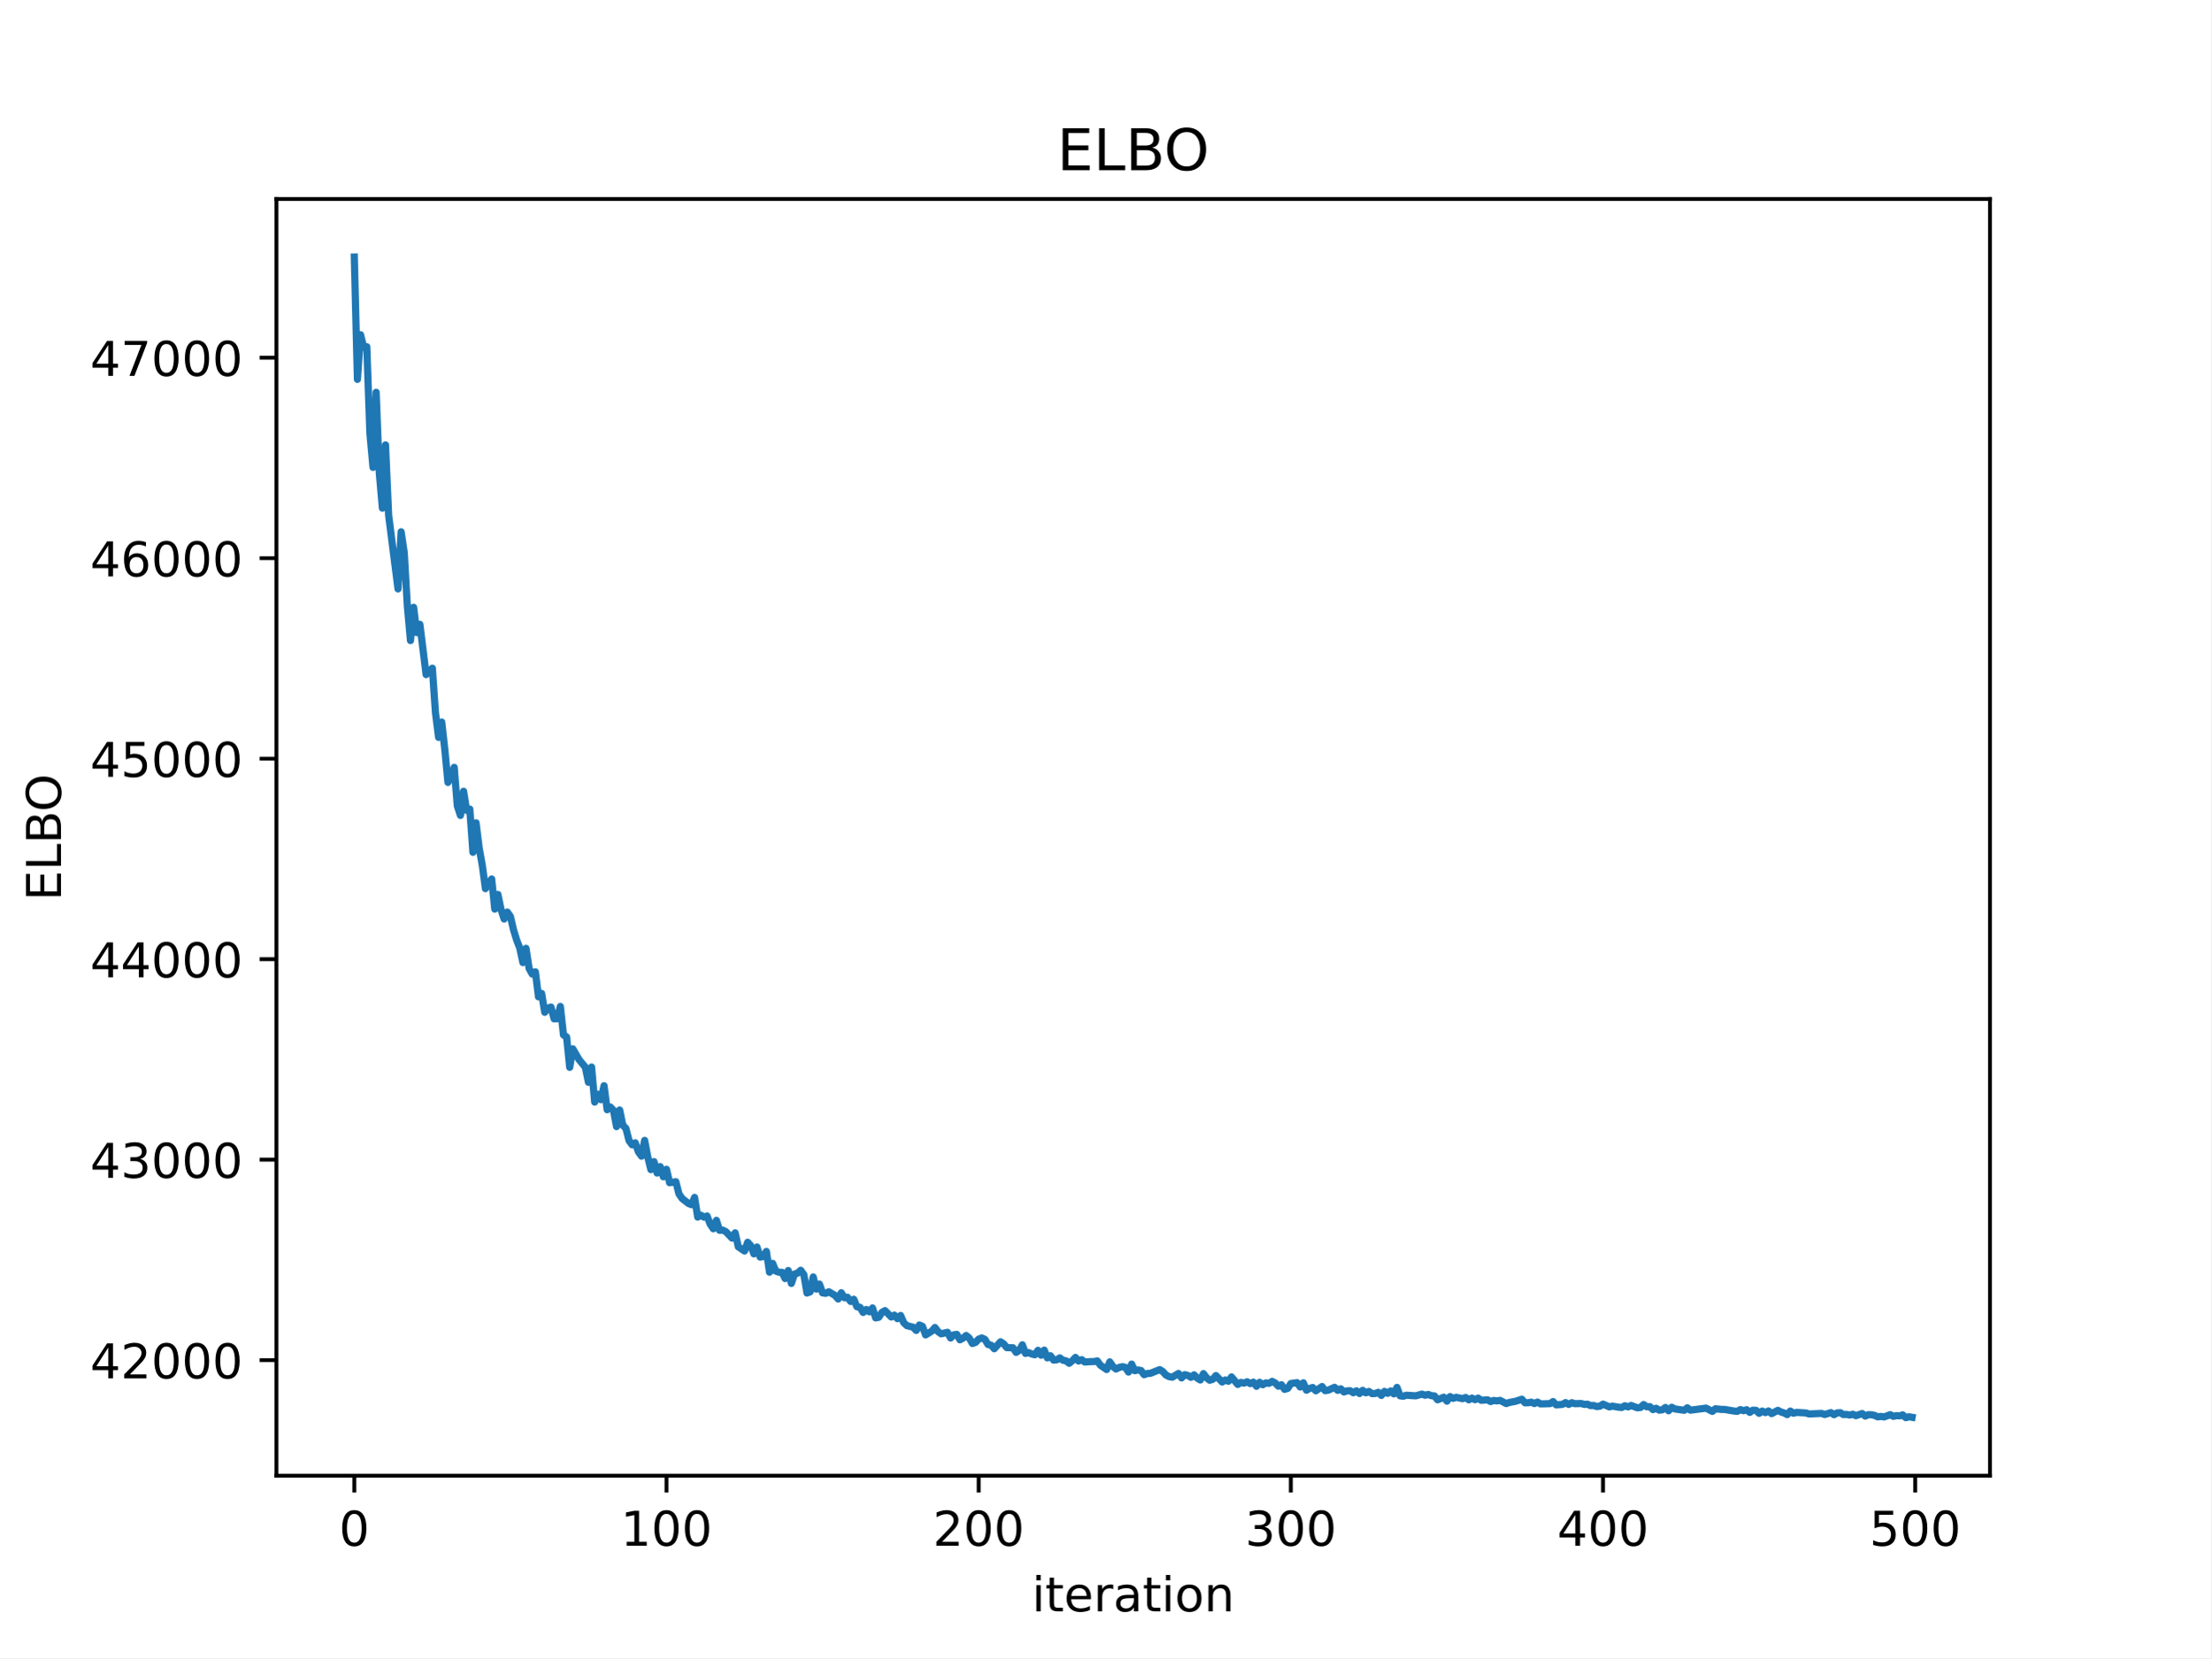
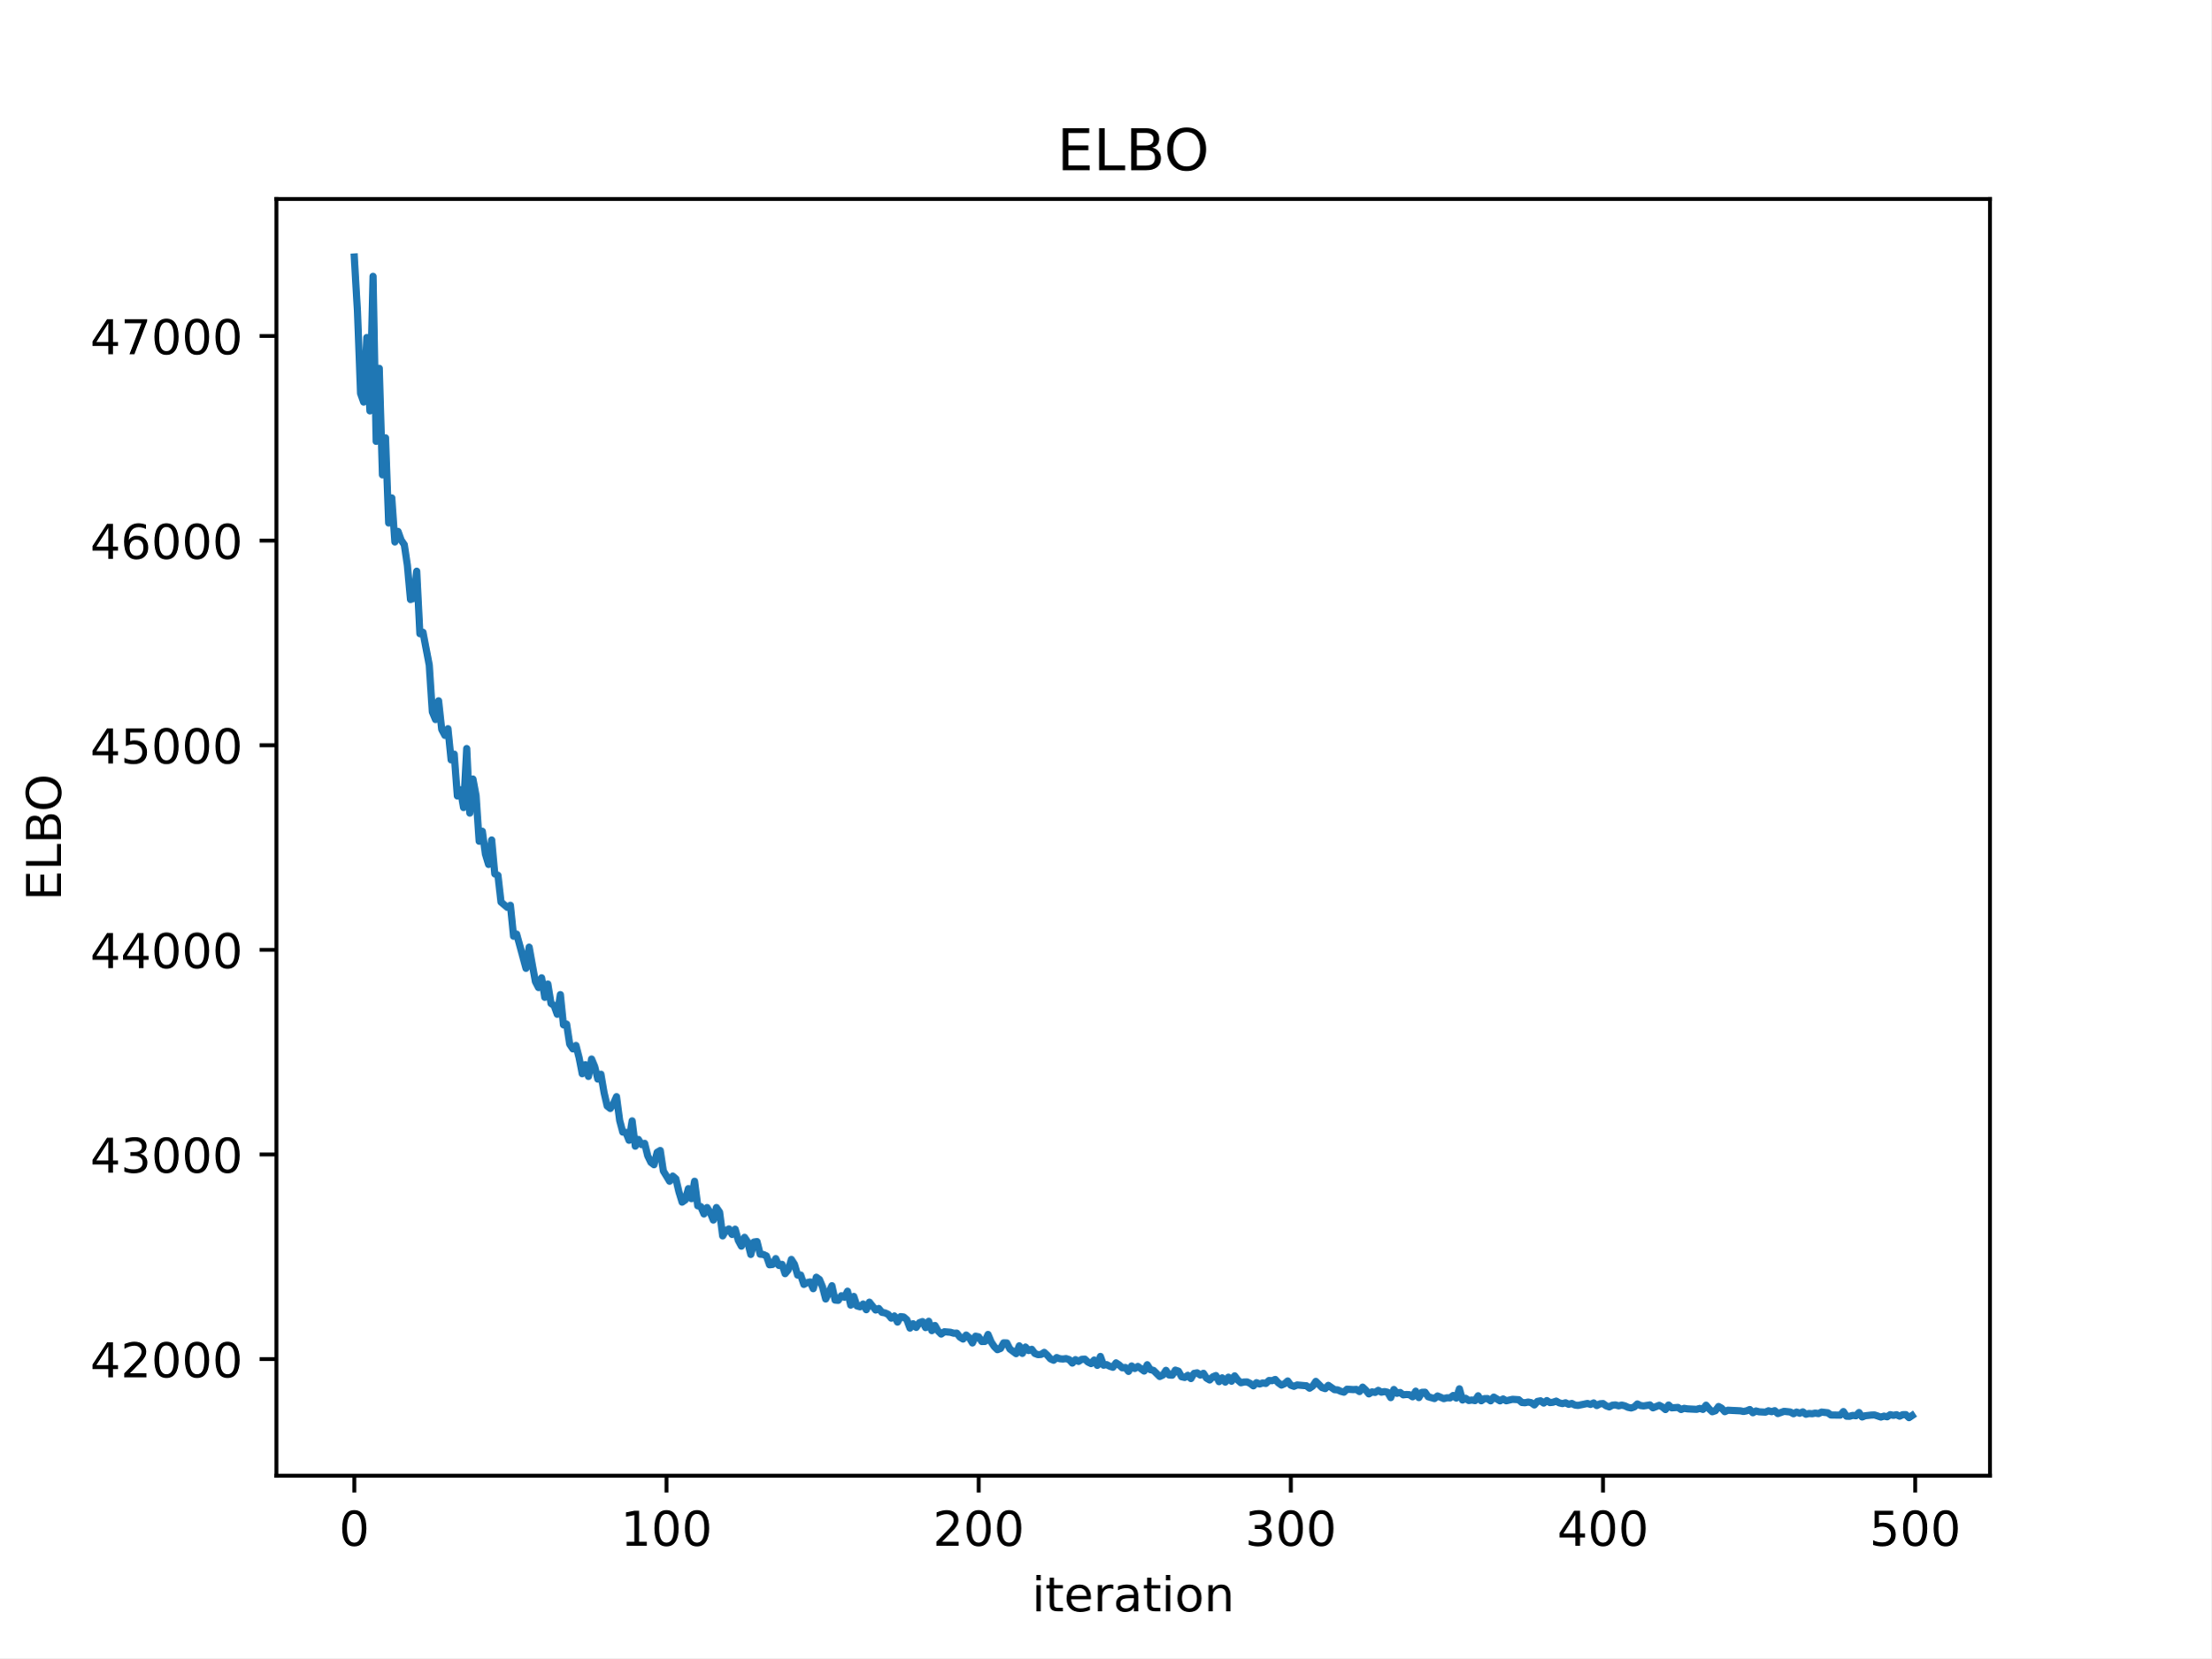
<svg xmlns="http://www.w3.org/2000/svg" xmlns:xlink="http://www.w3.org/1999/xlink" width="460.8pt" height="345.6pt" viewBox="0 0 460.8 345.6" version="1.1">
  <defs>
    <style type="text/css">*{stroke-linejoin: round; stroke-linecap: butt}</style>
  </defs>
  <g id="figure_1">
    <g id="patch_1">
      <path d="M 0 345.6  L 460.8 345.6  L 460.8 0  L 0 0  z " style="fill: #ffffff" />
    </g>
    <g id="axes_1">
      <g id="patch_2">
        <path d="M 57.6 307.584  L 414.72 307.584  L 414.72 41.472  L 57.6 41.472  z " style="fill: #ffffff" />
      </g>
      <g id="matplotlib.axis_1">
        <g id="xtick_1">
          <g id="line2d_1">
            <defs>
-               <path id="ma22e9d3c57" d="M 0 0  L 0 3.5  " style="stroke: #000000; stroke-width: 0.8" />
-             </defs>
-             <g>
-               <use xlink:href="#ma22e9d3c57" x="73.833" y="307.584" style="stroke: #000000; stroke-width: 0.8" />
+               <path id="m1ad559bc24" d="M 0 0  L 0 3.5  " style="stroke: #000000; stroke-width: 0.8" />
+             </defs>
+             <g>
+               <use xlink:href="#m1ad559bc24" x="73.833" y="307.584" style="stroke: #000000; stroke-width: 0.8" />
            </g>
          </g>
          <g id="text_1">
            <g transform="translate(70.65148 322.1824) scale(0.1 -0.1)">
              <defs>
                <path id="DejaVuSans-30" d="M 2034 4250  Q 1547 4250 1301 3770  Q 1056 3291 1056 2328  Q 1056 1369 1301 889  Q 1547 409 2034 409  Q 2525 409 2770 889  Q 3016 1369 3016 2328  Q 3016 3291 2770 3770  Q 2525 4250 2034 4250  z M 2034 4750  Q 2819 4750 3233 4129  Q 3647 3509 3647 2328  Q 3647 1150 3233 529  Q 2819 -91 2034 -91  Q 1250 -91 836 529  Q 422 1150 422 2328  Q 422 3509 836 4129  Q 1250 4750 2034 4750  z " transform="scale(0.015625)" />
              </defs>
              <use xlink:href="#DejaVuSans-30" />
            </g>
          </g>
        </g>
        <g id="xtick_2">
          <g id="line2d_2">
            <g>
-               <use xlink:href="#ma22e9d3c57" x="138.894" y="307.584" style="stroke: #000000; stroke-width: 0.8" />
+               <use xlink:href="#m1ad559bc24" x="138.894" y="307.584" style="stroke: #000000; stroke-width: 0.8" />
            </g>
          </g>
          <g id="text_2">
            <g transform="translate(129.35 322.1824) scale(0.1 -0.1)">
              <defs>
                <path id="DejaVuSans-31" d="M 794 531  L 1825 531  L 1825 4091  L 703 3866  L 703 4441  L 1819 4666  L 2450 4666  L 2450 531  L 3481 531  L 3481 0  L 794 0  L 794 531  z " transform="scale(0.015625)" />
              </defs>
              <use xlink:href="#DejaVuSans-31" />
              <use xlink:href="#DejaVuSans-30" transform="translate(63.62305 0)" />
              <use xlink:href="#DejaVuSans-30" transform="translate(127.2461 0)" />
            </g>
          </g>
        </g>
        <g id="xtick_3">
          <g id="line2d_3">
            <g>
-               <use xlink:href="#ma22e9d3c57" x="203.955" y="307.584" style="stroke: #000000; stroke-width: 0.8" />
+               <use xlink:href="#m1ad559bc24" x="203.955" y="307.584" style="stroke: #000000; stroke-width: 0.8" />
            </g>
          </g>
          <g id="text_3">
            <g transform="translate(194.411 322.1824) scale(0.1 -0.1)">
              <defs>
                <path id="DejaVuSans-32" d="M 1228 531  L 3431 531  L 3431 0  L 469 0  L 469 531  Q 828 903 1448 1529  Q 2069 2156 2228 2338  Q 2531 2678 2651 2914  Q 2772 3150 2772 3378  Q 2772 3750 2511 3984  Q 2250 4219 1831 4219  Q 1534 4219 1204 4116  Q 875 4013 500 3803  L 500 4441  Q 881 4594 1212 4672  Q 1544 4750 1819 4750  Q 2544 4750 2975 4387  Q 3406 4025 3406 3419  Q 3406 3131 3298 2873  Q 3191 2616 2906 2266  Q 2828 2175 2409 1742  Q 1991 1309 1228 531  z " transform="scale(0.015625)" />
              </defs>
              <use xlink:href="#DejaVuSans-32" />
              <use xlink:href="#DejaVuSans-30" transform="translate(63.62305 0)" />
              <use xlink:href="#DejaVuSans-30" transform="translate(127.2461 0)" />
            </g>
          </g>
        </g>
        <g id="xtick_4">
          <g id="line2d_4">
            <g>
-               <use xlink:href="#ma22e9d3c57" x="269.016" y="307.584" style="stroke: #000000; stroke-width: 0.8" />
+               <use xlink:href="#m1ad559bc24" x="269.016" y="307.584" style="stroke: #000000; stroke-width: 0.8" />
            </g>
          </g>
          <g id="text_4">
            <g transform="translate(259.4721 322.1824) scale(0.1 -0.1)">
              <defs>
                <path id="DejaVuSans-33" d="M 2597 2516  Q 3050 2419 3304 2112  Q 3559 1806 3559 1356  Q 3559 666 3084 287  Q 2609 -91 1734 -91  Q 1441 -91 1130 -33  Q 819 25 488 141  L 488 750  Q 750 597 1062 519  Q 1375 441 1716 441  Q 2309 441 2620 675  Q 2931 909 2931 1356  Q 2931 1769 2642 2001  Q 2353 2234 1838 2234  L 1294 2234  L 1294 2753  L 1863 2753  Q 2328 2753 2575 2939  Q 2822 3125 2822 3475  Q 2822 3834 2567 4026  Q 2313 4219 1838 4219  Q 1578 4219 1281 4162  Q 984 4106 628 3988  L 628 4550  Q 988 4650 1302 4700  Q 1616 4750 1894 4750  Q 2613 4750 3031 4423  Q 3450 4097 3450 3541  Q 3450 3153 3228 2886  Q 3006 2619 2597 2516  z " transform="scale(0.015625)" />
              </defs>
              <use xlink:href="#DejaVuSans-33" />
              <use xlink:href="#DejaVuSans-30" transform="translate(63.62305 0)" />
              <use xlink:href="#DejaVuSans-30" transform="translate(127.2461 0)" />
            </g>
          </g>
        </g>
        <g id="xtick_5">
          <g id="line2d_5">
            <g>
-               <use xlink:href="#ma22e9d3c57" x="334.077" y="307.584" style="stroke: #000000; stroke-width: 0.8" />
+               <use xlink:href="#m1ad559bc24" x="334.077" y="307.584" style="stroke: #000000; stroke-width: 0.8" />
            </g>
          </g>
          <g id="text_5">
            <g transform="translate(324.5331 322.1824) scale(0.1 -0.1)">
              <defs>
                <path id="DejaVuSans-34" d="M 2419 4116  L 825 1625  L 2419 1625  L 2419 4116  z M 2253 4666  L 3047 4666  L 3047 1625  L 3713 1625  L 3713 1100  L 3047 1100  L 3047 0  L 2419 0  L 2419 1100  L 313 1100  L 313 1709  L 2253 4666  z " transform="scale(0.015625)" />
              </defs>
              <use xlink:href="#DejaVuSans-34" />
              <use xlink:href="#DejaVuSans-30" transform="translate(63.62305 0)" />
              <use xlink:href="#DejaVuSans-30" transform="translate(127.2461 0)" />
            </g>
          </g>
        </g>
        <g id="xtick_6">
          <g id="line2d_6">
            <g>
-               <use xlink:href="#ma22e9d3c57" x="399.138" y="307.584" style="stroke: #000000; stroke-width: 0.8" />
+               <use xlink:href="#m1ad559bc24" x="399.138" y="307.584" style="stroke: #000000; stroke-width: 0.8" />
            </g>
          </g>
          <g id="text_6">
            <g transform="translate(389.5941 322.1824) scale(0.1 -0.1)">
              <defs>
                <path id="DejaVuSans-35" d="M 691 4666  L 3169 4666  L 3169 4134  L 1269 4134  L 1269 2991  Q 1406 3038 1543 3061  Q 1681 3084 1819 3084  Q 2600 3084 3056 2656  Q 3513 2228 3513 1497  Q 3513 744 3044 326  Q 2575 -91 1722 -91  Q 1428 -91 1123 -41  Q 819 9 494 109  L 494 744  Q 775 591 1075 516  Q 1375 441 1709 441  Q 2250 441 2565 725  Q 2881 1009 2881 1497  Q 2881 1984 2565 2268  Q 2250 2553 1709 2553  Q 1456 2553 1204 2497  Q 953 2441 691 2322  L 691 4666  z " transform="scale(0.015625)" />
              </defs>
              <use xlink:href="#DejaVuSans-35" />
              <use xlink:href="#DejaVuSans-30" transform="translate(63.62305 0)" />
              <use xlink:href="#DejaVuSans-30" transform="translate(127.2461 0)" />
            </g>
          </g>
        </g>
        <g id="text_7">
          <g transform="translate(215.0373 335.8606) scale(0.1 -0.1)">
            <defs>
              <path id="DejaVuSans-69" d="M 603 3500  L 1178 3500  L 1178 0  L 603 0  L 603 3500  z M 603 4863  L 1178 4863  L 1178 4134  L 603 4134  L 603 4863  z " transform="scale(0.015625)" />
              <path id="DejaVuSans-74" d="M 1172 4494  L 1172 3500  L 2356 3500  L 2356 3053  L 1172 3053  L 1172 1153  Q 1172 725 1289 603  Q 1406 481 1766 481  L 2356 481  L 2356 0  L 1766 0  Q 1100 0 847 248  Q 594 497 594 1153  L 594 3053  L 172 3053  L 172 3500  L 594 3500  L 594 4494  L 1172 4494  z " transform="scale(0.015625)" />
              <path id="DejaVuSans-65" d="M 3597 1894  L 3597 1613  L 953 1613  Q 991 1019 1311 708  Q 1631 397 2203 397  Q 2534 397 2845 478  Q 3156 559 3463 722  L 3463 178  Q 3153 47 2828 -22  Q 2503 -91 2169 -91  Q 1331 -91 842 396  Q 353 884 353 1716  Q 353 2575 817 3079  Q 1281 3584 2069 3584  Q 2775 3584 3186 3129  Q 3597 2675 3597 1894  z M 3022 2063  Q 3016 2534 2758 2815  Q 2500 3097 2075 3097  Q 1594 3097 1305 2825  Q 1016 2553 972 2059  L 3022 2063  z " transform="scale(0.015625)" />
              <path id="DejaVuSans-72" d="M 2631 2963  Q 2534 3019 2420 3045  Q 2306 3072 2169 3072  Q 1681 3072 1420 2755  Q 1159 2438 1159 1844  L 1159 0  L 581 0  L 581 3500  L 1159 3500  L 1159 2956  Q 1341 3275 1631 3429  Q 1922 3584 2338 3584  Q 2397 3584 2469 3576  Q 2541 3569 2628 3553  L 2631 2963  z " transform="scale(0.015625)" />
              <path id="DejaVuSans-61" d="M 2194 1759  Q 1497 1759 1228 1600  Q 959 1441 959 1056  Q 959 750 1161 570  Q 1363 391 1709 391  Q 2188 391 2477 730  Q 2766 1069 2766 1631  L 2766 1759  L 2194 1759  z M 3341 1997  L 3341 0  L 2766 0  L 2766 531  Q 2569 213 2275 61  Q 1981 -91 1556 -91  Q 1019 -91 701 211  Q 384 513 384 1019  Q 384 1609 779 1909  Q 1175 2209 1959 2209  L 2766 2209  L 2766 2266  Q 2766 2663 2505 2880  Q 2244 3097 1772 3097  Q 1472 3097 1187 3025  Q 903 2953 641 2809  L 641 3341  Q 956 3463 1253 3523  Q 1550 3584 1831 3584  Q 2591 3584 2966 3190  Q 3341 2797 3341 1997  z " transform="scale(0.015625)" />
              <path id="DejaVuSans-6f" d="M 1959 3097  Q 1497 3097 1228 2736  Q 959 2375 959 1747  Q 959 1119 1226 758  Q 1494 397 1959 397  Q 2419 397 2687 759  Q 2956 1122 2956 1747  Q 2956 2369 2687 2733  Q 2419 3097 1959 3097  z M 1959 3584  Q 2709 3584 3137 3096  Q 3566 2609 3566 1747  Q 3566 888 3137 398  Q 2709 -91 1959 -91  Q 1206 -91 779 398  Q 353 888 353 1747  Q 353 2609 779 3096  Q 1206 3584 1959 3584  z " transform="scale(0.015625)" />
              <path id="DejaVuSans-6e" d="M 3513 2113  L 3513 0  L 2938 0  L 2938 2094  Q 2938 2591 2744 2837  Q 2550 3084 2163 3084  Q 1697 3084 1428 2787  Q 1159 2491 1159 1978  L 1159 0  L 581 0  L 581 3500  L 1159 3500  L 1159 2956  Q 1366 3272 1645 3428  Q 1925 3584 2291 3584  Q 2894 3584 3203 3211  Q 3513 2838 3513 2113  z " transform="scale(0.015625)" />
            </defs>
            <use xlink:href="#DejaVuSans-69" />
            <use xlink:href="#DejaVuSans-74" transform="translate(27.7832 0)" />
            <use xlink:href="#DejaVuSans-65" transform="translate(66.99219 0)" />
            <use xlink:href="#DejaVuSans-72" transform="translate(128.5156 0)" />
            <use xlink:href="#DejaVuSans-61" transform="translate(169.6289 0)" />
            <use xlink:href="#DejaVuSans-74" transform="translate(230.9082 0)" />
            <use xlink:href="#DejaVuSans-69" transform="translate(270.1172 0)" />
            <use xlink:href="#DejaVuSans-6f" transform="translate(297.9004 0)" />
            <use xlink:href="#DejaVuSans-6e" transform="translate(359.082 0)" />
          </g>
        </g>
      </g>
      <g id="matplotlib.axis_2">
        <g id="ytick_1">
          <g id="line2d_7">
            <defs>
-               <path id="m300cd3fe63" d="M 0 0  L -3.5 0  " style="stroke: #000000; stroke-width: 0.8" />
-             </defs>
-             <g>
-               <use xlink:href="#m300cd3fe63" x="57.6" y="283.499" style="stroke: #000000; stroke-width: 0.8" />
+               <path id="m6f35ad28b9" d="M 0 0  L -3.5 0  " style="stroke: #000000; stroke-width: 0.8" />
+             </defs>
+             <g>
+               <use xlink:href="#m6f35ad28b9" x="57.6" y="283.283" style="stroke: #000000; stroke-width: 0.8" />
            </g>
          </g>
          <g id="text_8">
-             <g transform="translate(18.7875 287.298) scale(0.1 -0.1)">
+             <g transform="translate(18.7875 287.0823) scale(0.1 -0.1)">
              <use xlink:href="#DejaVuSans-34" />
              <use xlink:href="#DejaVuSans-32" transform="translate(63.62305 0)" />
              <use xlink:href="#DejaVuSans-30" transform="translate(127.2461 0)" />
              <use xlink:href="#DejaVuSans-30" transform="translate(190.8691 0)" />
              <use xlink:href="#DejaVuSans-30" transform="translate(254.4922 0)" />
            </g>
          </g>
        </g>
        <g id="ytick_2">
          <g id="line2d_8">
            <g>
-               <use xlink:href="#m300cd3fe63" x="57.6" y="241.707" style="stroke: #000000; stroke-width: 0.8" />
+               <use xlink:href="#m6f35ad28b9" x="57.6" y="240.631" style="stroke: #000000; stroke-width: 0.8" />
            </g>
          </g>
          <g id="text_9">
-             <g transform="translate(18.7875 245.5066) scale(0.1 -0.1)">
+             <g transform="translate(18.7875 244.4305) scale(0.1 -0.1)">
              <use xlink:href="#DejaVuSans-34" />
              <use xlink:href="#DejaVuSans-33" transform="translate(63.62305 0)" />
              <use xlink:href="#DejaVuSans-30" transform="translate(127.2461 0)" />
              <use xlink:href="#DejaVuSans-30" transform="translate(190.8691 0)" />
              <use xlink:href="#DejaVuSans-30" transform="translate(254.4922 0)" />
            </g>
          </g>
        </g>
        <g id="ytick_3">
          <g id="line2d_9">
            <g>
-               <use xlink:href="#m300cd3fe63" x="57.6" y="199.916" style="stroke: #000000; stroke-width: 0.8" />
+               <use xlink:href="#m6f35ad28b9" x="57.6" y="197.979" style="stroke: #000000; stroke-width: 0.8" />
            </g>
          </g>
          <g id="text_10">
-             <g transform="translate(18.7875 203.7152) scale(0.1 -0.1)">
+             <g transform="translate(18.7875 201.7787) scale(0.1 -0.1)">
              <use xlink:href="#DejaVuSans-34" />
              <use xlink:href="#DejaVuSans-34" transform="translate(63.62305 0)" />
              <use xlink:href="#DejaVuSans-30" transform="translate(127.2461 0)" />
              <use xlink:href="#DejaVuSans-30" transform="translate(190.8691 0)" />
              <use xlink:href="#DejaVuSans-30" transform="translate(254.4922 0)" />
            </g>
          </g>
        </g>
        <g id="ytick_4">
          <g id="line2d_10">
            <g>
-               <use xlink:href="#m300cd3fe63" x="57.6" y="158.125" style="stroke: #000000; stroke-width: 0.8" />
+               <use xlink:href="#m6f35ad28b9" x="57.6" y="155.328" style="stroke: #000000; stroke-width: 0.8" />
            </g>
          </g>
          <g id="text_11">
-             <g transform="translate(18.7875 161.9238) scale(0.1 -0.1)">
+             <g transform="translate(18.7875 159.1269) scale(0.1 -0.1)">
              <use xlink:href="#DejaVuSans-34" />
              <use xlink:href="#DejaVuSans-35" transform="translate(63.62305 0)" />
              <use xlink:href="#DejaVuSans-30" transform="translate(127.2461 0)" />
              <use xlink:href="#DejaVuSans-30" transform="translate(190.8691 0)" />
              <use xlink:href="#DejaVuSans-30" transform="translate(254.4922 0)" />
            </g>
          </g>
        </g>
        <g id="ytick_5">
          <g id="line2d_11">
            <g>
-               <use xlink:href="#m300cd3fe63" x="57.6" y="116.333" style="stroke: #000000; stroke-width: 0.8" />
+               <use xlink:href="#m6f35ad28b9" x="57.6" y="112.676" style="stroke: #000000; stroke-width: 0.8" />
            </g>
          </g>
          <g id="text_12">
-             <g transform="translate(18.7875 120.1324) scale(0.1 -0.1)">
+             <g transform="translate(18.7875 116.4751) scale(0.1 -0.1)">
              <defs>
                <path id="DejaVuSans-36" d="M 2113 2584  Q 1688 2584 1439 2293  Q 1191 2003 1191 1497  Q 1191 994 1439 701  Q 1688 409 2113 409  Q 2538 409 2786 701  Q 3034 994 3034 1497  Q 3034 2003 2786 2293  Q 2538 2584 2113 2584  z M 3366 4563  L 3366 3988  Q 3128 4100 2886 4159  Q 2644 4219 2406 4219  Q 1781 4219 1451 3797  Q 1122 3375 1075 2522  Q 1259 2794 1537 2939  Q 1816 3084 2150 3084  Q 2853 3084 3261 2657  Q 3669 2231 3669 1497  Q 3669 778 3244 343  Q 2819 -91 2113 -91  Q 1303 -91 875 529  Q 447 1150 447 2328  Q 447 3434 972 4092  Q 1497 4750 2381 4750  Q 2619 4750 2861 4703  Q 3103 4656 3366 4563  z " transform="scale(0.015625)" />
              </defs>
              <use xlink:href="#DejaVuSans-34" />
              <use xlink:href="#DejaVuSans-36" transform="translate(63.62305 0)" />
              <use xlink:href="#DejaVuSans-30" transform="translate(127.2461 0)" />
              <use xlink:href="#DejaVuSans-30" transform="translate(190.8691 0)" />
              <use xlink:href="#DejaVuSans-30" transform="translate(254.4922 0)" />
            </g>
          </g>
        </g>
        <g id="ytick_6">
          <g id="line2d_12">
            <g>
-               <use xlink:href="#m300cd3fe63" x="57.6" y="74.542" style="stroke: #000000; stroke-width: 0.8" />
+               <use xlink:href="#m6f35ad28b9" x="57.6" y="70.024" style="stroke: #000000; stroke-width: 0.8" />
            </g>
          </g>
          <g id="text_13">
-             <g transform="translate(18.7875 78.34095) scale(0.1 -0.1)">
+             <g transform="translate(18.7875 73.82331) scale(0.1 -0.1)">
              <defs>
                <path id="DejaVuSans-37" d="M 525 4666  L 3525 4666  L 3525 4397  L 1831 0  L 1172 0  L 2766 4134  L 525 4134  L 525 4666  z " transform="scale(0.015625)" />
              </defs>
              <use xlink:href="#DejaVuSans-34" />
              <use xlink:href="#DejaVuSans-37" transform="translate(63.62305 0)" />
              <use xlink:href="#DejaVuSans-30" transform="translate(127.2461 0)" />
              <use xlink:href="#DejaVuSans-30" transform="translate(190.8691 0)" />
              <use xlink:href="#DejaVuSans-30" transform="translate(254.4922 0)" />
            </g>
          </g>
        </g>
        <g id="text_14">
          <g transform="translate(12.70781 187.7522) rotate(-90) scale(0.1 -0.1)">
            <defs>
              <path id="DejaVuSans-45" d="M 628 4666  L 3578 4666  L 3578 4134  L 1259 4134  L 1259 2753  L 3481 2753  L 3481 2222  L 1259 2222  L 1259 531  L 3634 531  L 3634 0  L 628 0  L 628 4666  z " transform="scale(0.015625)" />
              <path id="DejaVuSans-4c" d="M 628 4666  L 1259 4666  L 1259 531  L 3531 531  L 3531 0  L 628 0  L 628 4666  z " transform="scale(0.015625)" />
              <path id="DejaVuSans-42" d="M 1259 2228  L 1259 519  L 2272 519  Q 2781 519 3026 730  Q 3272 941 3272 1375  Q 3272 1813 3026 2020  Q 2781 2228 2272 2228  L 1259 2228  z M 1259 4147  L 1259 2741  L 2194 2741  Q 2656 2741 2882 2914  Q 3109 3088 3109 3444  Q 3109 3797 2882 3972  Q 2656 4147 2194 4147  L 1259 4147  z M 628 4666  L 2241 4666  Q 2963 4666 3353 4366  Q 3744 4066 3744 3513  Q 3744 3084 3544 2831  Q 3344 2578 2956 2516  Q 3422 2416 3680 2098  Q 3938 1781 3938 1306  Q 3938 681 3513 340  Q 3088 0 2303 0  L 628 0  L 628 4666  z " transform="scale(0.015625)" />
              <path id="DejaVuSans-4f" d="M 2522 4238  Q 1834 4238 1429 3725  Q 1025 3213 1025 2328  Q 1025 1447 1429 934  Q 1834 422 2522 422  Q 3209 422 3611 934  Q 4013 1447 4013 2328  Q 4013 3213 3611 3725  Q 3209 4238 2522 4238  z M 2522 4750  Q 3503 4750 4090 4092  Q 4678 3434 4678 2328  Q 4678 1225 4090 567  Q 3503 -91 2522 -91  Q 1538 -91 948 565  Q 359 1222 359 2328  Q 359 3434 948 4092  Q 1538 4750 2522 4750  z " transform="scale(0.015625)" />
            </defs>
            <use xlink:href="#DejaVuSans-45" />
            <use xlink:href="#DejaVuSans-4c" transform="translate(63.18359 0)" />
            <use xlink:href="#DejaVuSans-42" transform="translate(118.8965 0)" />
            <use xlink:href="#DejaVuSans-4f" transform="translate(185.75 0)" />
          </g>
        </g>
      </g>
      <g id="line2d_13">
-         <path d="M 73.833 53.568  L 74.483 79.064  L 75.134 69.763  L 75.785 72.382  L 76.435 72.263  L 77.086 90.378  L 77.736 97.412  L 78.387 81.763  L 79.038 98.495  L 79.688 105.911  L 80.339 92.729  L 80.989 107.407  L 82.941 122.74  L 83.592 110.844  L 84.242 115.22  L 84.893 126.407  L 85.544 133.514  L 86.194 126.581  L 86.845 131.851  L 87.496 130.131  L 88.797 140.601  L 90.098 139.268  L 90.749 148.576  L 91.399 153.691  L 92.05 150.493  L 92.7 156.279  L 93.351 163.077  L 94.002 161.726  L 94.652 159.94  L 95.303 167.99  L 95.953 169.957  L 96.604 164.921  L 97.255 168.932  L 97.905 168.644  L 98.556 177.645  L 99.207 171.5  L 99.857 176.758  L 100.508 180.375  L 101.158 185.217  L 101.809 184.086  L 102.46 183.208  L 103.11 189.488  L 103.761 186.43  L 104.411 189.569  L 105.062 191.55  L 105.713 190.099  L 106.363 191.011  L 107.014 193.809  L 107.664 195.917  L 108.315 197.603  L 108.966 200.637  L 109.616 197.658  L 110.267 201.885  L 110.918 203.029  L 111.568 202.561  L 112.219 207.773  L 112.869 207.058  L 113.52 210.992  L 114.171 210.12  L 114.821 209.907  L 115.472 212.354  L 116.122 212.334  L 116.773 209.781  L 117.424 215.704  L 118.074 216.14  L 118.725 222.468  L 119.375 218.614  L 120.677 220.868  L 121.978 222.434  L 122.629 225.585  L 123.279 222.406  L 123.93 229.712  L 124.58 228.07  L 125.231 229.211  L 125.882 226.301  L 126.532 231.306  L 127.183 230.735  L 127.833 231.401  L 128.484 234.82  L 129.135 231.357  L 129.785 234.52  L 130.436 235.189  L 131.086 237.737  L 131.737 238.619  L 132.388 238.2  L 133.038 240.076  L 133.689 240.985  L 134.339 237.69  L 134.99 241.131  L 135.641 243.787  L 136.291 242.121  L 136.942 244.504  L 137.593 243.165  L 138.243 245.285  L 138.894 243.722  L 139.544 246.523  L 140.846 246.307  L 141.496 248.853  L 142.147 249.802  L 143.448 250.821  L 144.099 251.1  L 144.749 249.587  L 145.4 253.683  L 146.05 253.285  L 146.701 253.693  L 147.352 253.454  L 148.002 255.156  L 148.653 256.121  L 149.304 254.366  L 149.954 256.435  L 150.605 256.398  L 151.255 256.706  L 152.557 258.065  L 153.207 256.965  L 153.858 259.872  L 155.159 260.753  L 155.81 258.929  L 156.46 259.625  L 157.111 261.349  L 157.761 259.92  L 158.412 262.024  L 159.063 261.904  L 159.713 260.84  L 160.364 265.172  L 161.015 263.323  L 161.665 264.933  L 162.316 265.173  L 162.966 265.187  L 163.617 266.489  L 164.268 264.816  L 164.918 267.512  L 165.569 265.551  L 166.219 265.36  L 166.87 264.766  L 167.521 265.674  L 168.171 269.511  L 168.822 269.272  L 169.472 266.161  L 170.123 268.695  L 170.774 267.657  L 171.424 269.482  L 172.075 269.573  L 172.725 269.246  L 174.027 270.009  L 174.677 270.758  L 175.328 269.451  L 175.979 270.501  L 176.629 270.401  L 177.28 271.267  L 177.93 270.813  L 178.581 272.366  L 179.232 272.495  L 179.882 273.561  L 180.533 272.939  L 181.183 273.428  L 181.834 272.623  L 182.485 274.687  L 183.135 274.565  L 183.786 273.548  L 184.436 273.182  L 185.738 274.502  L 186.388 274.114  L 187.039 274.856  L 187.69 274.19  L 188.34 275.697  L 188.991 276.303  L 190.292 276.631  L 190.943 277.31  L 191.593 276.168  L 192.244 276.456  L 192.894 278.24  L 194.196 277.441  L 194.846 276.694  L 195.497 277.564  L 196.147 278.012  L 197.449 277.694  L 198.099 278.888  L 198.75 278.228  L 199.401 278.131  L 200.051 279.256  L 200.702 278.919  L 201.352 278.363  L 202.003 278.919  L 202.654 280.03  L 203.304 279.795  L 203.955 279.116  L 204.605 278.873  L 205.256 279.168  L 205.907 280.239  L 206.557 280.384  L 207.208 281.123  L 208.509 279.672  L 209.16 280.087  L 209.81 280.89  L 211.112 280.922  L 211.762 281.881  L 212.413 281.473  L 213.063 280.301  L 213.714 282.095  L 214.365 281.921  L 215.015 282.213  L 215.666 282.376  L 216.316 281.455  L 216.967 282.475  L 217.618 281.407  L 218.268 283.036  L 218.919 282.584  L 219.569 283.486  L 220.22 283.439  L 220.871 283.024  L 221.521 283.525  L 222.172 283.639  L 222.822 284.155  L 223.473 283.618  L 224.124 282.933  L 224.774 283.684  L 225.425 283.4  L 226.076 283.891  L 227.377 283.801  L 228.027 283.793  L 228.678 283.659  L 229.329 284.56  L 230.63 285.456  L 231.28 283.858  L 231.931 284.814  L 232.582 285.35  L 233.232 285.019  L 233.883 284.858  L 234.533 285.003  L 235.184 285.984  L 235.835 284.322  L 236.485 285.694  L 237.136 285.544  L 237.787 285.655  L 238.437 286.531  L 239.088 286.287  L 239.738 286.25  L 241.69 285.469  L 242.341 285.879  L 242.991 286.61  L 243.642 286.932  L 244.293 287.057  L 245.594 286.277  L 246.244 287.203  L 246.895 286.521  L 247.546 286.684  L 248.196 287.082  L 248.847 286.559  L 249.498 287.235  L 250.148 287.637  L 250.799 286.308  L 251.449 287.156  L 252.1 287.691  L 252.751 287.482  L 253.401 286.707  L 254.702 288.061  L 255.353 287.627  L 256.004 287.898  L 256.654 286.997  L 257.955 288.565  L 258.606 288.134  L 259.257 288.293  L 259.907 288.002  L 260.558 288.398  L 261.208 288.09  L 261.859 288.952  L 262.51 288.115  L 263.16 288.627  L 263.811 288.237  L 264.462 288.339  L 265.112 287.928  L 265.763 288.255  L 266.413 288.928  L 267.064 288.627  L 267.715 289.588  L 268.365 289.385  L 269.016 288.371  L 270.317 288.191  L 270.968 289.101  L 271.618 288.22  L 272.269 289.764  L 272.919 289.391  L 273.57 289.201  L 274.221 289.893  L 275.522 288.997  L 276.173 289.87  L 276.823 289.754  L 278.124 289.159  L 278.775 289.8  L 279.426 289.474  L 280.076 290.13  L 280.727 289.901  L 281.377 289.87  L 282.028 290.293  L 282.679 289.891  L 283.329 290.457  L 283.98 289.795  L 284.63 290.307  L 285.281 290.021  L 285.932 290.476  L 286.582 290.457  L 287.233 290.204  L 287.884 290.852  L 288.534 290.009  L 289.185 290.419  L 289.835 289.921  L 290.486 290.534  L 291.137 289.178  L 291.787 290.938  L 292.438 291.026  L 293.088 290.808  L 295.04 290.941  L 296.341 290.572  L 296.992 290.817  L 297.643 290.642  L 298.293 290.908  L 298.944 290.958  L 299.595 291.765  L 300.896 291.228  L 301.546 292.048  L 302.197 291.096  L 302.848 291.462  L 303.498 291.247  L 304.799 291.534  L 305.45 291.28  L 306.101 291.768  L 306.751 291.413  L 307.402 291.745  L 308.052 291.415  L 308.703 291.872  L 310.004 291.77  L 310.655 292.129  L 311.305 291.895  L 311.956 291.996  L 312.607 291.88  L 313.908 292.547  L 314.559 292.316  L 315.86 292.067  L 317.161 291.648  L 317.812 292.389  L 318.462 292.382  L 319.113 292.249  L 319.763 292.543  L 320.414 292.235  L 321.065 292.623  L 323.016 292.565  L 323.667 292.128  L 324.318 292.824  L 325.619 292.722  L 326.27 292.348  L 326.92 292.726  L 327.571 292.369  L 328.221 292.578  L 329.523 292.535  L 330.173 292.724  L 330.824 292.681  L 331.474 292.978  L 332.125 292.949  L 332.776 293.172  L 333.426 293.095  L 334.077 292.664  L 335.378 293.244  L 336.029 293.086  L 337.33 293.31  L 337.981 293.368  L 338.631 293.004  L 339.282 293.246  L 339.932 292.946  L 341.234 293.434  L 341.884 293.367  L 342.535 292.752  L 343.185 293.22  L 343.836 293.189  L 344.487 293.807  L 345.137 293.525  L 345.788 293.922  L 346.438 293.845  L 347.089 293.357  L 347.74 294.047  L 348.39 293.317  L 349.041 293.667  L 350.993 293.949  L 351.643 293.433  L 352.294 293.923  L 354.896 293.587  L 355.547 293.498  L 356.848 294.18  L 357.499 293.637  L 358.8 293.766  L 359.451 293.776  L 361.402 294.116  L 362.053 294.164  L 362.704 293.814  L 363.354 294.025  L 364.005 293.832  L 364.656 294.389  L 365.306 293.923  L 365.957 293.958  L 366.607 294.584  L 367.258 294.111  L 367.909 294.441  L 368.559 294.09  L 369.21 294.647  L 370.511 293.96  L 371.162 294.306  L 371.812 294.505  L 372.463 294.855  L 373.113 294.113  L 373.764 294.561  L 374.415 294.392  L 376.367 294.508  L 377.017 294.718  L 379.62 294.601  L 380.27 294.835  L 381.571 294.435  L 382.222 294.87  L 382.873 294.493  L 383.523 294.451  L 384.174 294.845  L 384.824 294.809  L 385.475 294.94  L 386.126 294.774  L 386.776 295.077  L 388.078 294.625  L 388.728 295.157  L 389.379 294.861  L 390.029 294.878  L 390.68 295.02  L 391.331 295.319  L 391.981 295.217  L 392.632 295.336  L 393.933 294.864  L 394.584 295.213  L 395.234 295.062  L 395.885 295.115  L 396.535 294.913  L 397.186 295.488  L 397.837 295.298  L 398.487 295.41  L 398.487 295.41  " clip-path="url(#p22a91fd12a)" style="fill: none; stroke: #1f77b4; stroke-width: 1.5; stroke-linecap: square" />
+         <path d="M 73.833 53.568  L 74.483 64.807  L 75.134 81.995  L 75.785 83.805  L 76.435 70.343  L 77.086 85.642  L 77.736 57.591  L 78.387 91.996  L 79.038 76.768  L 79.688 98.964  L 80.339 91.256  L 80.989 109.005  L 81.64 103.769  L 82.291 112.961  L 82.941 110.765  L 83.592 112.564  L 84.242 113.515  L 84.893 117.843  L 85.544 124.951  L 86.194 124.722  L 86.845 119.059  L 87.496 132.085  L 88.146 131.788  L 89.447 138.63  L 90.098 148.389  L 90.749 149.97  L 91.399 146.072  L 92.05 152.046  L 92.7 153.267  L 93.351 151.882  L 94.002 158.373  L 94.652 157.184  L 95.303 165.901  L 95.953 164.592  L 96.604 168.322  L 97.255 156.014  L 97.905 169.465  L 98.556 162.379  L 99.207 165.851  L 99.857 175.345  L 100.508 173.265  L 101.158 178.019  L 101.809 180.178  L 102.46 175.081  L 103.11 182.137  L 103.761 182.435  L 104.411 188.016  L 105.713 189.122  L 106.363 188.688  L 107.014 195.133  L 107.664 194.687  L 109.616 201.834  L 110.267 197.42  L 111.568 204.589  L 112.219 205.836  L 112.869 203.811  L 113.52 207.864  L 114.171 205.106  L 114.821 209.155  L 115.472 209.574  L 116.122 211.403  L 116.773 207.307  L 117.424 213.616  L 118.074 213.457  L 118.725 217.641  L 119.375 218.622  L 120.026 217.913  L 120.677 220.436  L 121.327 223.798  L 121.978 221.916  L 122.629 224.37  L 123.279 220.739  L 123.93 222.295  L 124.58 224.925  L 125.231 223.899  L 125.882 227.741  L 126.532 230.53  L 127.183 231.052  L 127.833 230.041  L 128.484 228.58  L 129.135 233.563  L 129.785 235.975  L 130.436 236.027  L 131.086 237.674  L 131.737 233.624  L 132.388 238.906  L 133.038 237.493  L 133.689 238.575  L 134.339 238.316  L 134.99 240.921  L 135.641 242.271  L 136.291 242.767  L 136.942 240.186  L 137.593 239.803  L 138.243 244.076  L 139.544 246.206  L 140.195 245.144  L 140.846 245.695  L 141.496 248.445  L 142.147 250.573  L 142.797 250.119  L 143.448 247.756  L 144.099 249.846  L 144.749 246.21  L 145.4 251.327  L 146.05 251.504  L 146.701 253.033  L 147.352 251.7  L 148.002 252.737  L 148.653 254.304  L 149.304 251.696  L 149.954 252.639  L 150.605 257.605  L 151.255 256.503  L 151.906 256.15  L 152.557 257.296  L 153.207 256.213  L 153.858 258.53  L 154.508 259.751  L 155.159 257.905  L 155.81 258.859  L 156.46 261.478  L 157.111 258.888  L 157.761 258.778  L 158.412 261.423  L 159.063 261.476  L 159.713 261.765  L 160.364 263.623  L 161.015 263.546  L 161.665 262.34  L 162.316 263.755  L 162.966 263.528  L 163.617 265.474  L 164.268 264.691  L 164.918 262.511  L 165.569 263.521  L 166.219 265.775  L 166.87 265.766  L 167.521 267.726  L 168.171 267.35  L 168.822 267.197  L 169.472 268.603  L 170.123 266.22  L 170.774 266.686  L 171.424 268.267  L 172.075 270.759  L 173.376 267.986  L 174.027 270.99  L 174.677 271.045  L 175.328 270.079  L 175.979 270.384  L 176.629 269.136  L 177.28 272.031  L 177.93 270.22  L 178.581 272.199  L 179.232 272.389  L 179.882 271.793  L 180.533 272.991  L 181.183 271.413  L 182.485 273.055  L 183.135 272.731  L 183.786 273.528  L 184.436 273.654  L 185.087 273.954  L 185.738 274.751  L 186.388 274.29  L 187.039 275.571  L 187.69 274.426  L 188.34 274.514  L 188.991 275.072  L 189.641 276.828  L 190.292 275.917  L 190.943 276.675  L 191.593 275.703  L 192.244 275.467  L 192.894 276.721  L 193.545 275.405  L 194.196 277.358  L 194.846 276.273  L 195.497 277.419  L 196.147 278.067  L 196.798 277.589  L 198.099 277.693  L 198.75 277.894  L 199.401 277.868  L 200.051 278.702  L 200.702 279.11  L 201.352 278.268  L 202.003 278.83  L 202.654 279.919  L 203.304 278.51  L 203.955 278.646  L 204.605 279.612  L 205.256 279.596  L 205.907 278.142  L 206.557 279.704  L 207.208 280.676  L 207.858 281.318  L 208.509 281.07  L 209.16 279.892  L 209.81 279.909  L 210.461 281.179  L 211.762 282.156  L 212.413 280.524  L 213.063 282.094  L 213.714 280.769  L 214.365 281.493  L 215.015 281.232  L 215.666 282.112  L 216.316 282.362  L 216.967 282.312  L 217.618 281.886  L 218.268 282.479  L 218.919 283.232  L 219.569 283.523  L 220.22 282.96  L 220.871 283.212  L 221.521 283.267  L 222.172 283.176  L 222.822 283.392  L 223.473 284.12  L 224.124 283.4  L 224.774 283.768  L 225.425 283.342  L 226.076 283.289  L 226.726 283.9  L 227.377 284.22  L 228.027 283.483  L 228.678 284.584  L 229.329 282.722  L 229.979 284.555  L 230.63 284.432  L 231.28 284.774  L 231.931 284.987  L 232.582 284.066  L 233.232 284.493  L 233.883 285.101  L 234.533 285.031  L 235.184 285.846  L 235.835 284.711  L 236.485 285.247  L 237.136 284.813  L 238.437 285.778  L 239.088 284.454  L 239.738 285.495  L 240.389 285.633  L 241.69 286.915  L 242.341 286.612  L 242.991 285.624  L 243.642 286.597  L 244.293 286.638  L 244.943 285.582  L 245.594 285.792  L 246.244 286.965  L 246.895 287.114  L 247.546 286.663  L 248.196 287.34  L 248.847 286.257  L 249.498 286.146  L 250.148 286.614  L 250.799 286.239  L 251.449 287.254  L 252.1 287.64  L 252.751 286.981  L 253.401 286.715  L 254.052 287.984  L 254.702 287.191  L 255.353 288.079  L 256.004 287.051  L 256.654 287.895  L 257.305 286.78  L 257.955 287.639  L 258.606 288.219  L 259.257 288.054  L 259.907 288.045  L 260.558 288.367  L 261.208 288.864  L 261.859 288.199  L 262.51 288.481  L 263.16 288.255  L 263.811 288.36  L 264.462 287.74  L 265.112 287.782  L 265.763 287.518  L 266.413 288.235  L 267.064 288.704  L 267.715 288.414  L 268.365 287.837  L 269.016 288.729  L 269.666 288.965  L 270.317 288.679  L 272.269 288.844  L 272.919 289.351  L 273.57 288.91  L 274.221 287.928  L 275.522 289.219  L 276.173 289.436  L 276.823 288.755  L 278.124 289.656  L 278.775 289.696  L 279.426 290.004  L 280.076 290.186  L 280.727 289.553  L 282.028 289.642  L 282.679 289.598  L 283.329 290.054  L 283.98 289.119  L 284.63 289.737  L 285.281 290.542  L 285.932 290.119  L 286.582 290.236  L 287.233 289.796  L 287.884 290.189  L 288.534 290.053  L 289.185 290.199  L 289.835 291.312  L 290.486 289.619  L 291.137 290.414  L 291.787 290.234  L 292.438 290.733  L 293.088 290.656  L 293.739 290.699  L 294.39 291.138  L 295.04 289.973  L 295.691 291.308  L 296.341 290.212  L 296.992 290.191  L 297.643 291.13  L 298.944 291.51  L 299.595 290.963  L 300.896 291.528  L 301.546 291.341  L 302.197 291.372  L 302.848 290.862  L 303.498 291.409  L 304.149 289.475  L 304.799 291.817  L 305.45 291.459  L 306.101 291.922  L 306.751 291.814  L 307.402 291.941  L 308.052 290.924  L 308.703 291.976  L 309.354 291.523  L 310.004 291.512  L 310.655 291.989  L 311.305 291.199  L 312.607 291.995  L 313.257 291.594  L 313.908 291.975  L 315.209 291.67  L 316.51 291.75  L 317.161 292.323  L 317.812 292.379  L 318.462 292.229  L 319.113 292.358  L 319.763 292.836  L 320.414 292.095  L 321.065 291.98  L 321.715 292.448  L 322.366 291.927  L 323.016 292.348  L 323.667 292.272  L 324.318 292.038  L 324.968 292.408  L 325.619 292.552  L 326.27 292.384  L 326.92 292.709  L 327.571 292.522  L 328.221 292.862  L 328.872 292.934  L 330.824 292.527  L 331.474 292.724  L 332.125 292.415  L 332.776 292.966  L 333.426 292.604  L 334.077 292.547  L 334.727 293.021  L 335.378 293.255  L 336.029 292.886  L 336.679 292.832  L 337.33 293.031  L 337.981 292.867  L 338.631 293.033  L 339.282 293.342  L 339.932 293.482  L 340.583 293.26  L 341.234 292.631  L 341.884 292.965  L 342.535 293.049  L 343.836 292.832  L 344.487 293.448  L 345.788 292.914  L 346.438 293.258  L 347.089 293.802  L 347.74 292.854  L 348.39 293.45  L 349.691 293.355  L 350.342 293.791  L 350.993 293.54  L 351.643 293.659  L 352.945 293.724  L 353.595 293.753  L 354.246 293.56  L 354.896 293.767  L 355.547 292.893  L 356.198 293.662  L 356.848 294.256  L 357.499 294.036  L 358.149 293.168  L 358.8 293.519  L 359.451 294.238  L 360.101 293.93  L 362.704 294.061  L 363.354 294.194  L 364.005 294.062  L 364.656 293.786  L 365.306 294.466  L 365.957 294.088  L 366.607 294.268  L 367.909 294.34  L 368.559 294.049  L 369.21 294.24  L 369.86 294.03  L 370.511 294.637  L 371.812 294.165  L 373.113 294.307  L 373.764 294.675  L 374.415 294.322  L 375.065 294.571  L 375.716 294.277  L 376.367 294.78  L 377.017 294.617  L 377.668 294.676  L 378.318 294.528  L 378.969 294.651  L 379.62 294.322  L 380.921 294.473  L 381.571 294.941  L 383.523 294.968  L 384.174 294.221  L 384.824 295.189  L 385.475 295.21  L 386.126 295.011  L 386.776 295.103  L 387.427 294.422  L 388.078 295.351  L 388.728 295.091  L 390.029 294.949  L 390.68 294.935  L 391.981 295.371  L 392.632 295.163  L 393.282 295.314  L 393.933 294.867  L 394.584 295.017  L 395.234 294.878  L 395.885 295.186  L 396.535 294.87  L 397.186 294.866  L 397.837 295.488  L 398.487 295.05  L 398.487 295.05  " clip-path="url(#pf01d30b8bd)" style="fill: none; stroke: #1f77b4; stroke-width: 1.5; stroke-linecap: square" />
      </g>
      <g id="patch_3">
        <path d="M 57.6 307.584  L 57.6 41.472  " style="fill: none; stroke: #000000; stroke-width: 0.8; stroke-linejoin: miter; stroke-linecap: square" />
      </g>
      <g id="patch_4">
        <path d="M 414.72 307.584  L 414.72 41.472  " style="fill: none; stroke: #000000; stroke-width: 0.8; stroke-linejoin: miter; stroke-linecap: square" />
      </g>
      <g id="patch_5">
        <path d="M 57.6 307.584  L 414.72 307.584  " style="fill: none; stroke: #000000; stroke-width: 0.8; stroke-linejoin: miter; stroke-linecap: square" />
      </g>
      <g id="patch_6">
        <path d="M 57.6 41.472  L 414.72 41.472  " style="fill: none; stroke: #000000; stroke-width: 0.8; stroke-linejoin: miter; stroke-linecap: square" />
      </g>
      <g id="text_15">
        <g transform="translate(220.2909 35.472) scale(0.12 -0.12)">
          <use xlink:href="#DejaVuSans-45" />
          <use xlink:href="#DejaVuSans-4c" transform="translate(63.18359 0)" />
          <use xlink:href="#DejaVuSans-42" transform="translate(118.8965 0)" />
          <use xlink:href="#DejaVuSans-4f" transform="translate(185.75 0)" />
        </g>
      </g>
    </g>
  </g>
  <defs>
-     <clipPath id="p22a91fd12a">
+     <clipPath id="pf01d30b8bd">
      <rect x="57.6" y="41.472" width="357.12" height="266.112" />
    </clipPath>
  </defs>
</svg>
